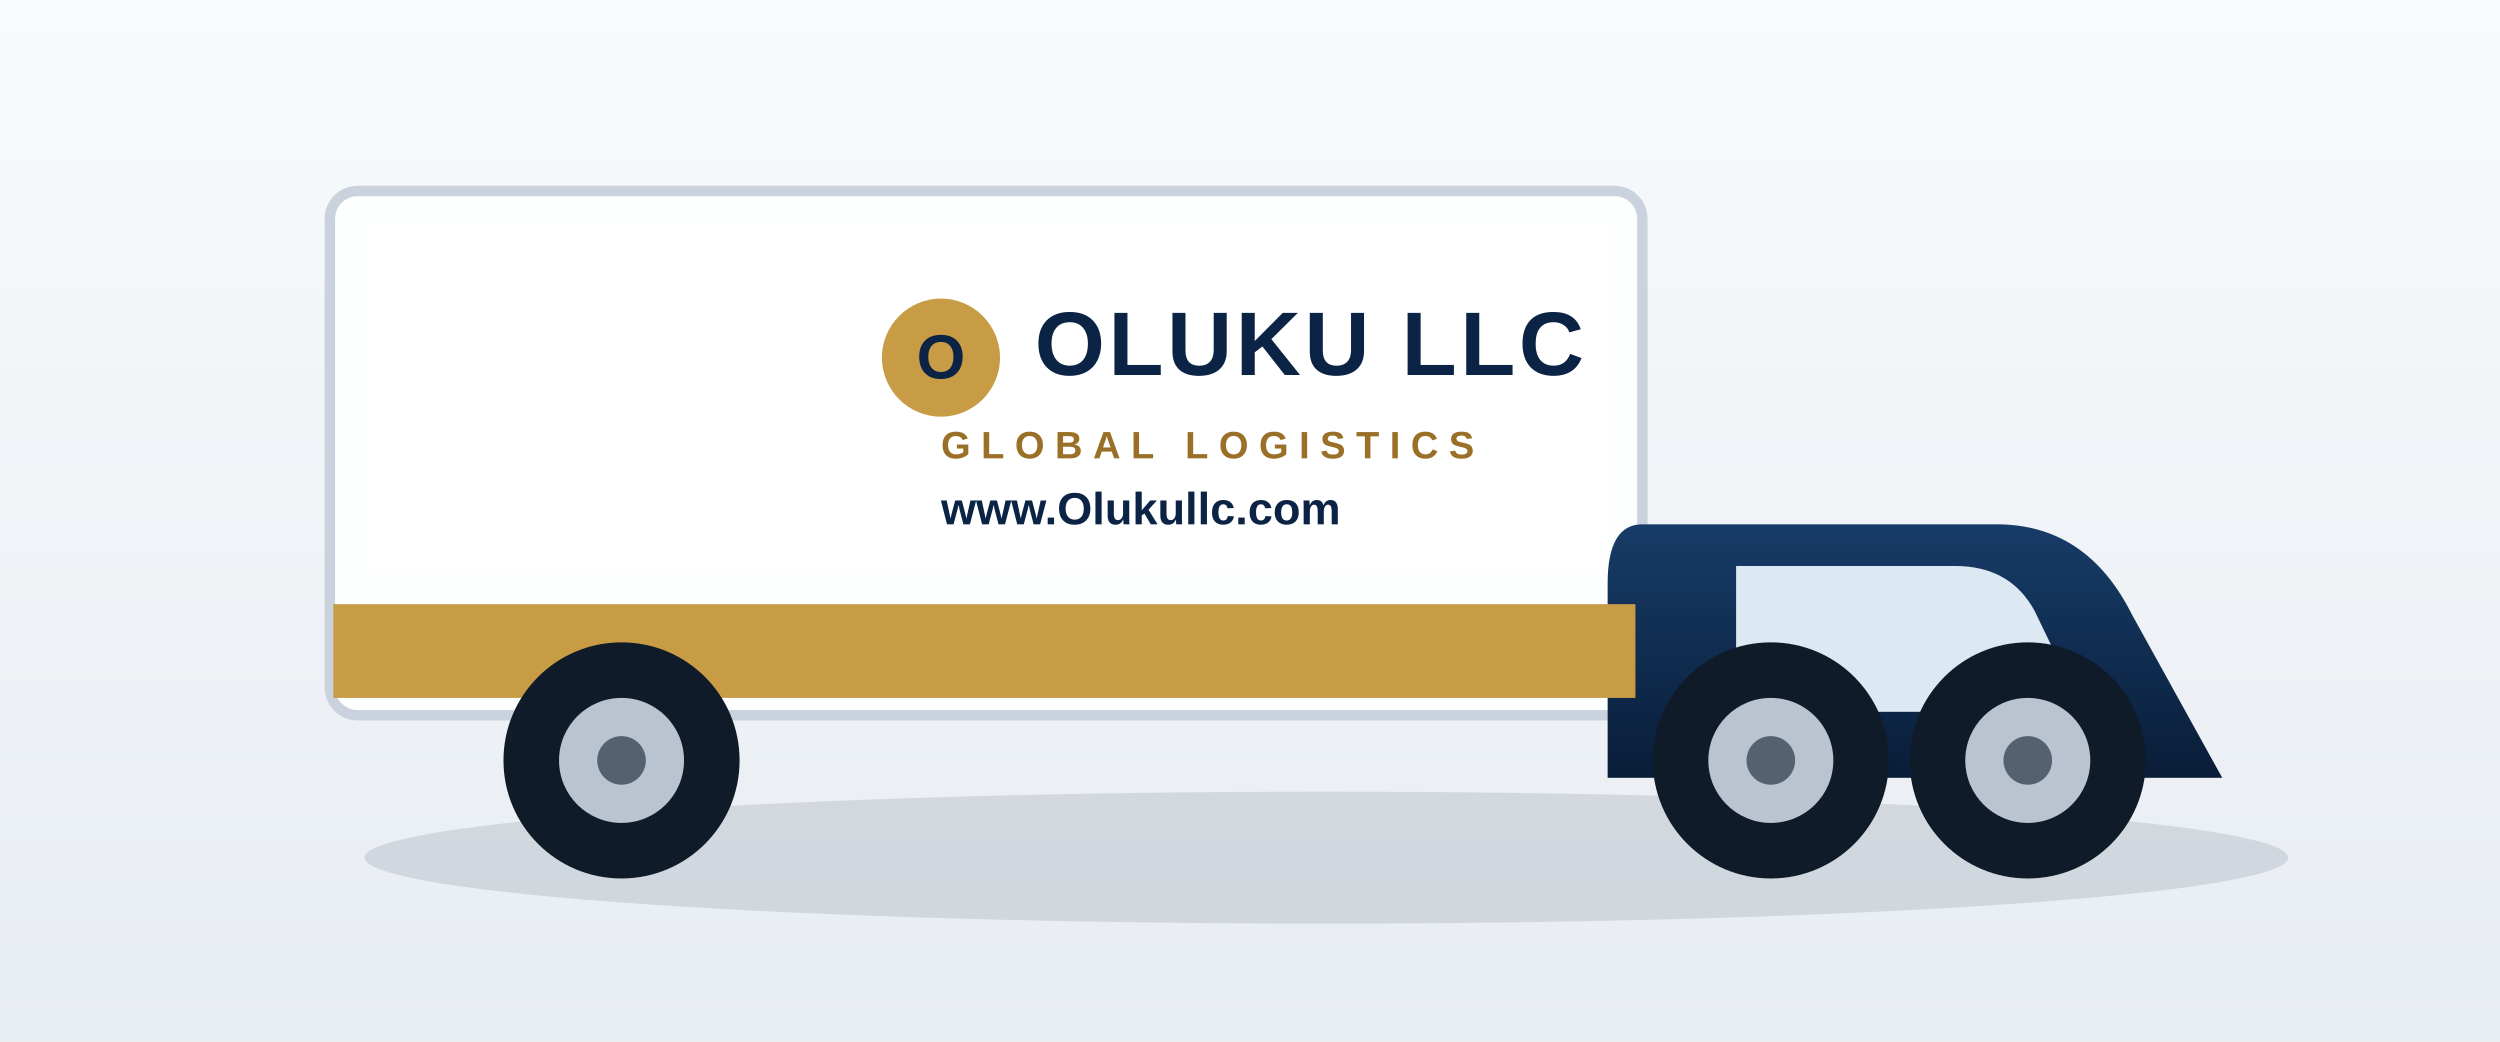
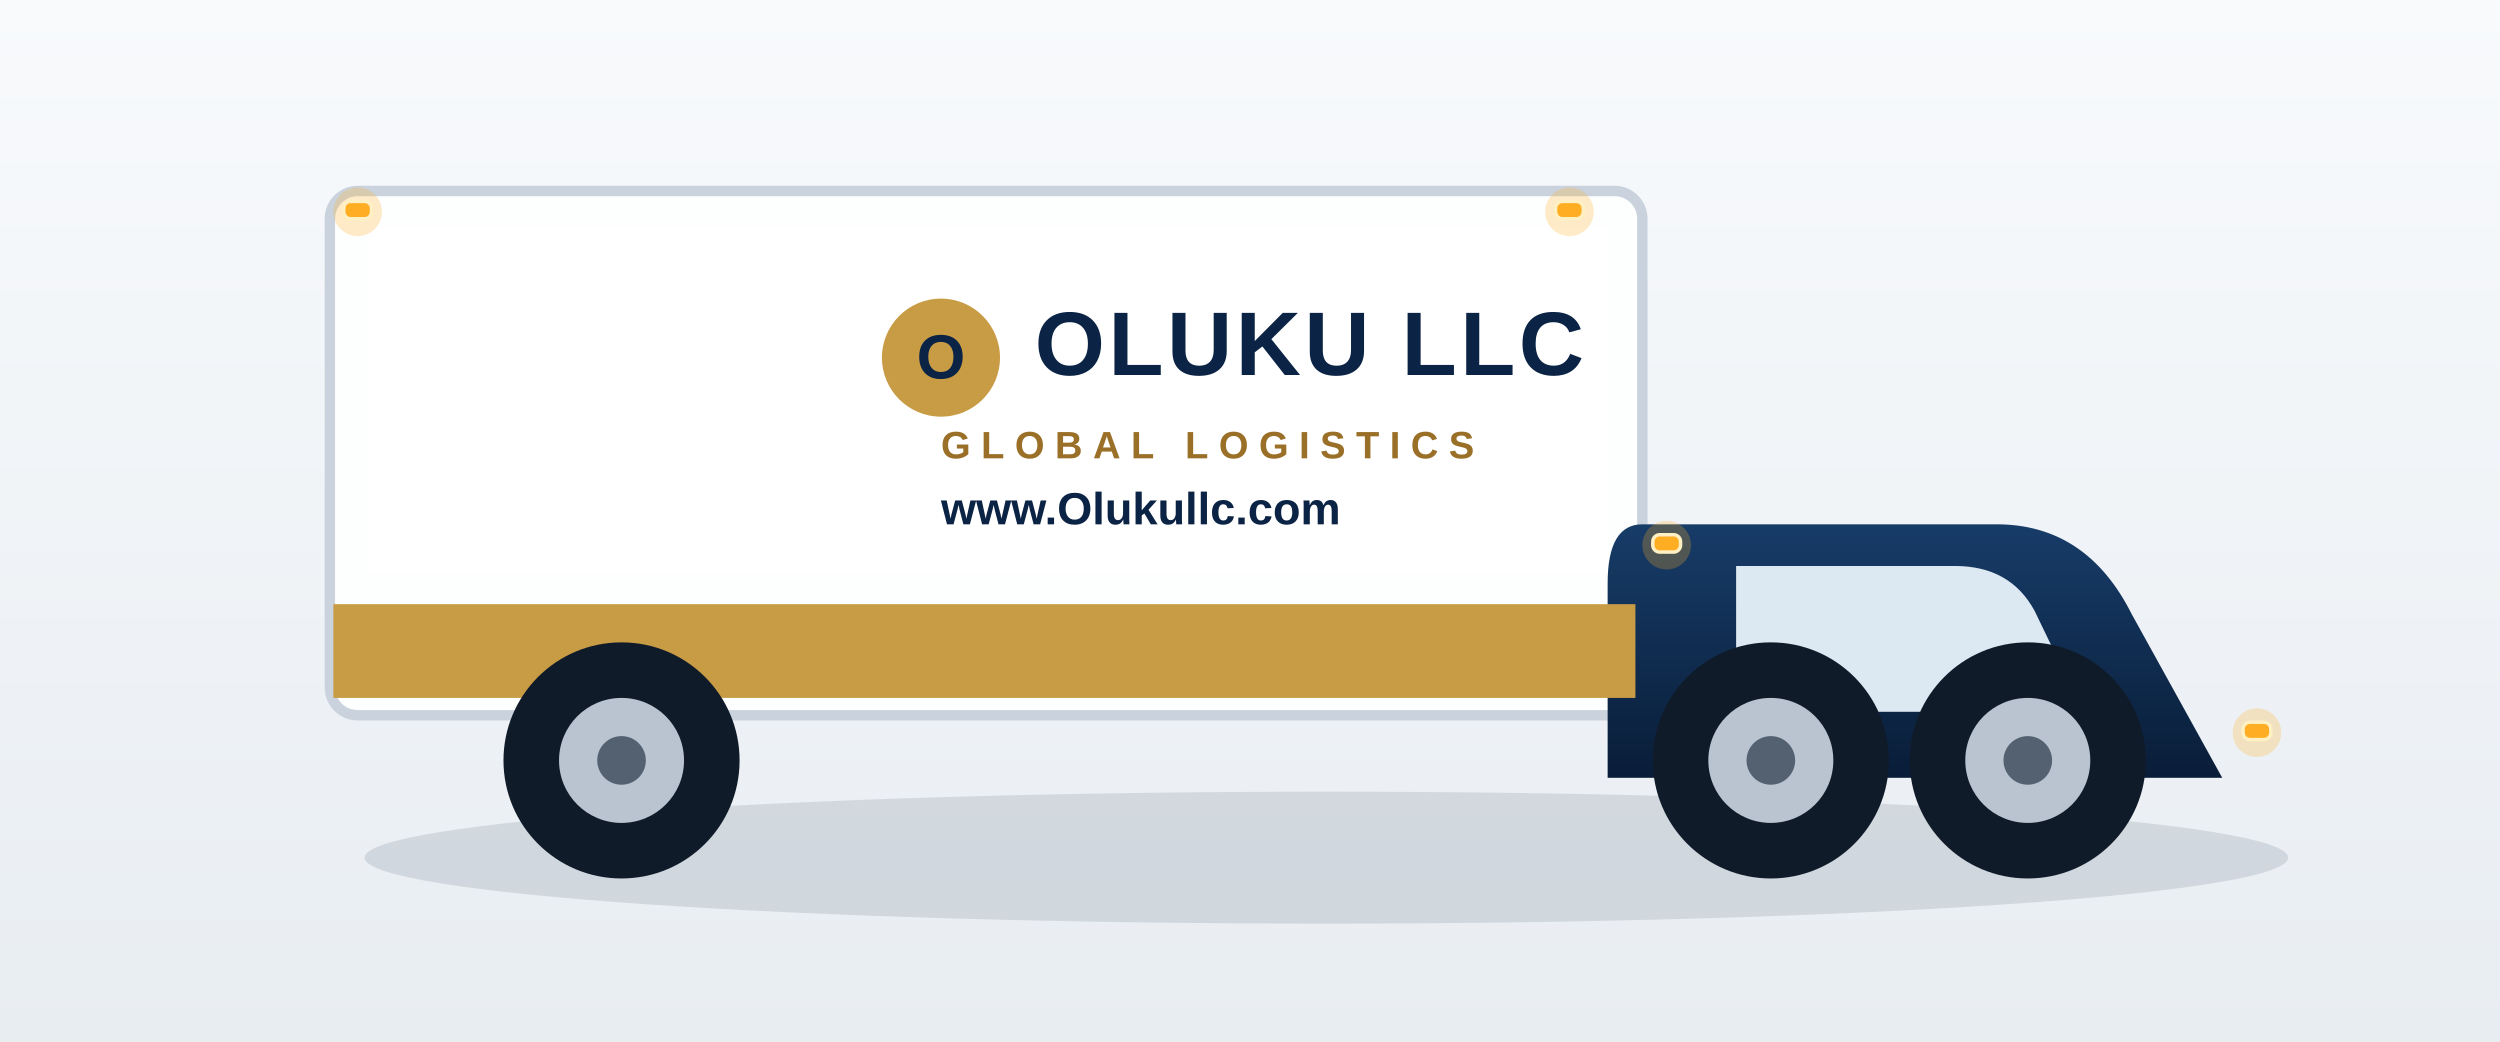
<svg xmlns="http://www.w3.org/2000/svg" viewBox="0 0 720 300" role="img" aria-labelledby="title desc">
  <defs>
    <linearGradient id="road" x2="0" y2="1">
      <stop stop-color="#f8fafc" />
      <stop offset="1" stop-color="#e8edf2" />
    </linearGradient>
    <linearGradient id="cab" x2="0" y2="1">
      <stop stop-color="#173c68" />
      <stop offset="1" stop-color="#091d38" />
    </linearGradient>
  </defs>
+   <style>@keyframes amber-marker-flash{0%,100%{opacity:.45}50%{opacity:1}}.marker-light{animation:amber-marker-flash 1.1s ease-in-out infinite alternate}@media(prefers-reduced-motion:reduce){.marker-light{animation:none;opacity:1}}</style>
  <rect width="720" height="300" fill="url(#road)" />
  <ellipse cx="382" cy="247" rx="277" ry="19" fill="#10233d" opacity=".12" />
  <rect x="95" y="55" width="378" height="151" rx="8" fill="#fdfefe" stroke="#cad3dd" stroke-width="3" />
  <path d="M473 151h102q26 0 39 26l26 47H463v-56q0-17 10-17Z" fill="url(#cab)" />
  <path d="M500 163h63q16 0 23 13l14 29h-100Z" fill="#dce8f2" />
  <path d="M96 174h375v27H96Z" fill="#c89b45" />
  <path d="M106 65h357v100H106Z" fill="#fff" />
  <circle cx="271" cy="103" r="17" fill="#c89b45" />
  <text x="271" y="109" fill="#0b2344" font-family="Arial,sans-serif" font-size="18" font-weight="700" text-anchor="middle">O</text>
  <text x="298" y="108" fill="#0b2344" font-family="Arial,sans-serif" font-size="26" font-weight="800" letter-spacing="1">OLUKU LLC</text>
  <text x="271" y="132" fill="#9a7028" font-family="Arial,sans-serif" font-size="11" font-weight="700" letter-spacing="3">GLOBAL LOGISTICS</text>
  <text x="271" y="151" fill="#0b2344" font-family="Arial,sans-serif" font-size="13" font-weight="700">www.Olukullc.com</text>
+   <g class="marker-light" style="animation-delay:-.15s">
+     <circle cx="103" cy="61" r="7" fill="#ffae24" opacity=".25" />
+     <rect x="99" y="58" width="8" height="5" rx="2" fill="#ffae24" stroke="#fff0c3" stroke-width="1" />
+   </g>
+   <g class="marker-light" style="animation-delay:-.7s">
+     <circle cx="452" cy="61" r="7" fill="#ffae24" opacity=".25" />
+     <rect x="448" y="58" width="8" height="5" rx="2" fill="#ffae24" stroke="#fff0c3" stroke-width="1" />
+   </g>
+   <g class="marker-light" style="animation-delay:-.4s">
+     <circle cx="480" cy="157" r="7" fill="#ffae24" opacity=".25" />
+     <rect x="476" y="154" width="8" height="5" rx="2" fill="#ffae24" stroke="#fff0c3" stroke-width="1" />
+   </g>
+   <g class="marker-light" style="animation-delay:-.9s">
+     <circle cx="650" cy="211" r="7" fill="#ffae24" opacity=".25" />
+     <rect x="646" y="208" width="8" height="5" rx="2" fill="#ffae24" stroke="#fff0c3" stroke-width="1" />
+   </g>
  <circle cx="179" cy="219" r="34" fill="#101b2a" />
  <circle cx="179" cy="219" r="18" fill="#b9c4d0" />
  <circle cx="179" cy="219" r="7" fill="#536170" />
  <circle cx="510" cy="219" r="34" fill="#101b2a" />
  <circle cx="510" cy="219" r="18" fill="#b9c4d0" />
  <circle cx="510" cy="219" r="7" fill="#536170" />
  <circle cx="584" cy="219" r="34" fill="#101b2a" />
  <circle cx="584" cy="219" r="18" fill="#b9c4d0" />
  <circle cx="584" cy="219" r="7" fill="#536170" />
</svg>
